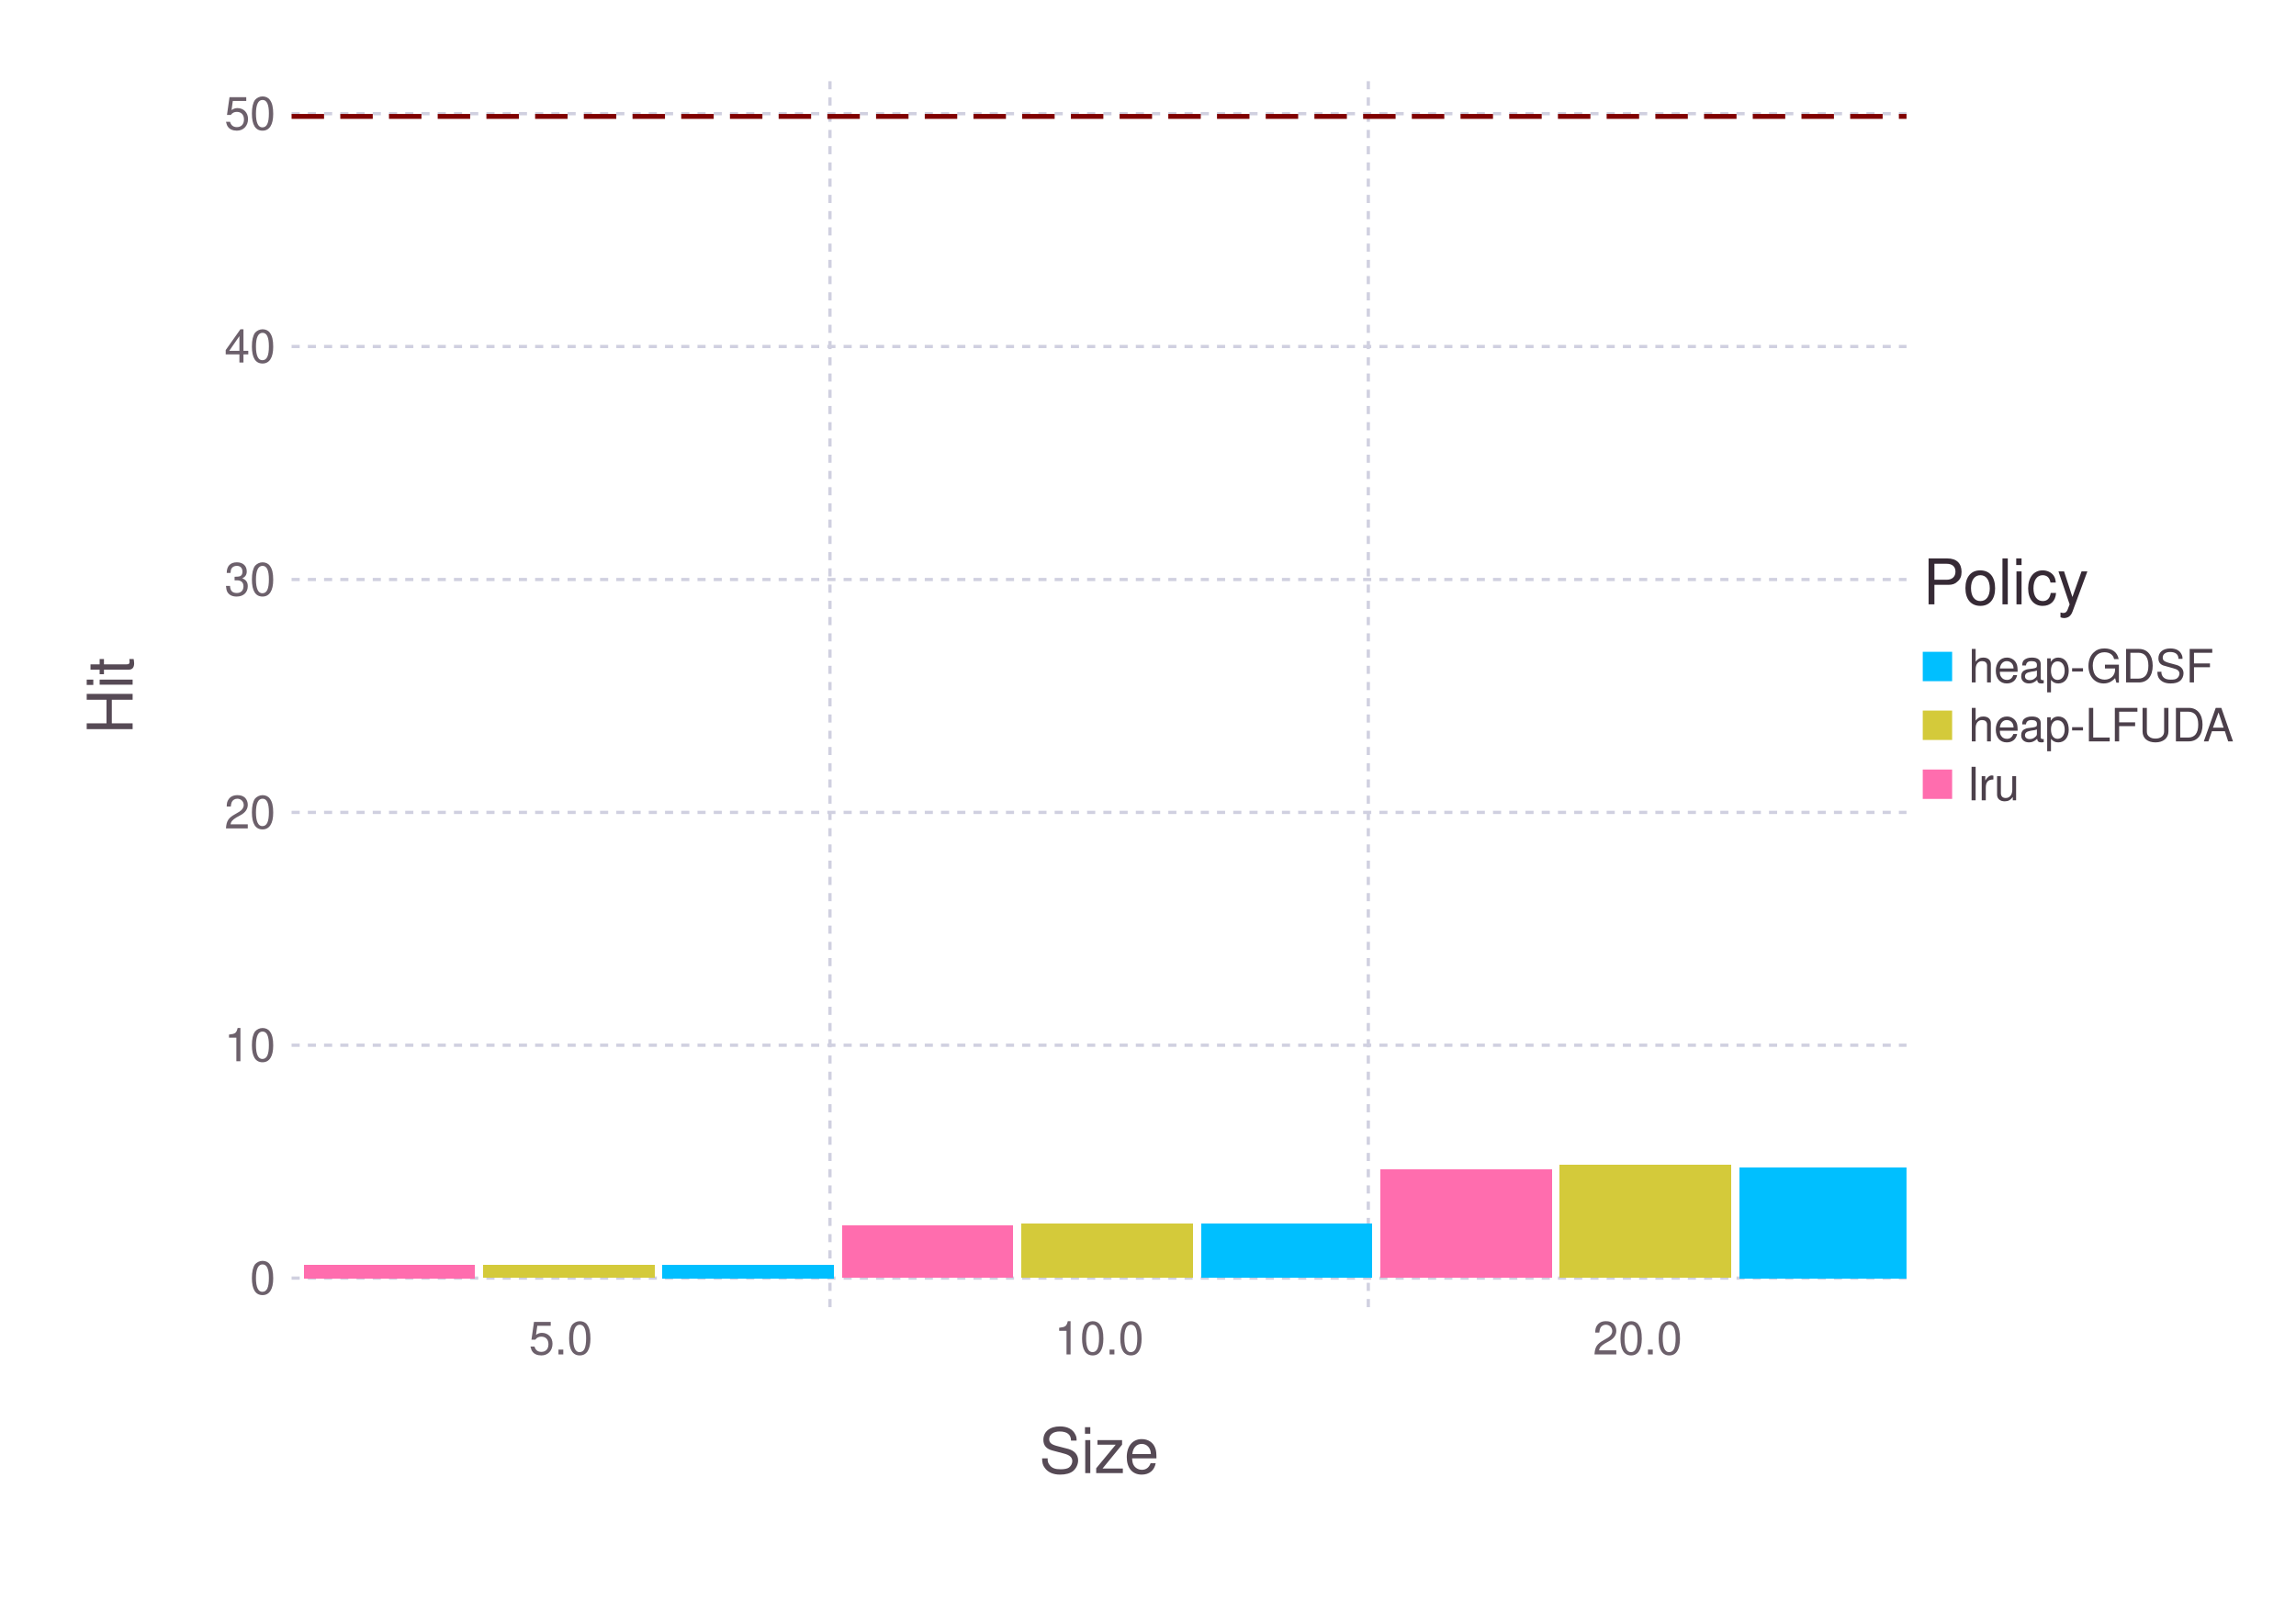
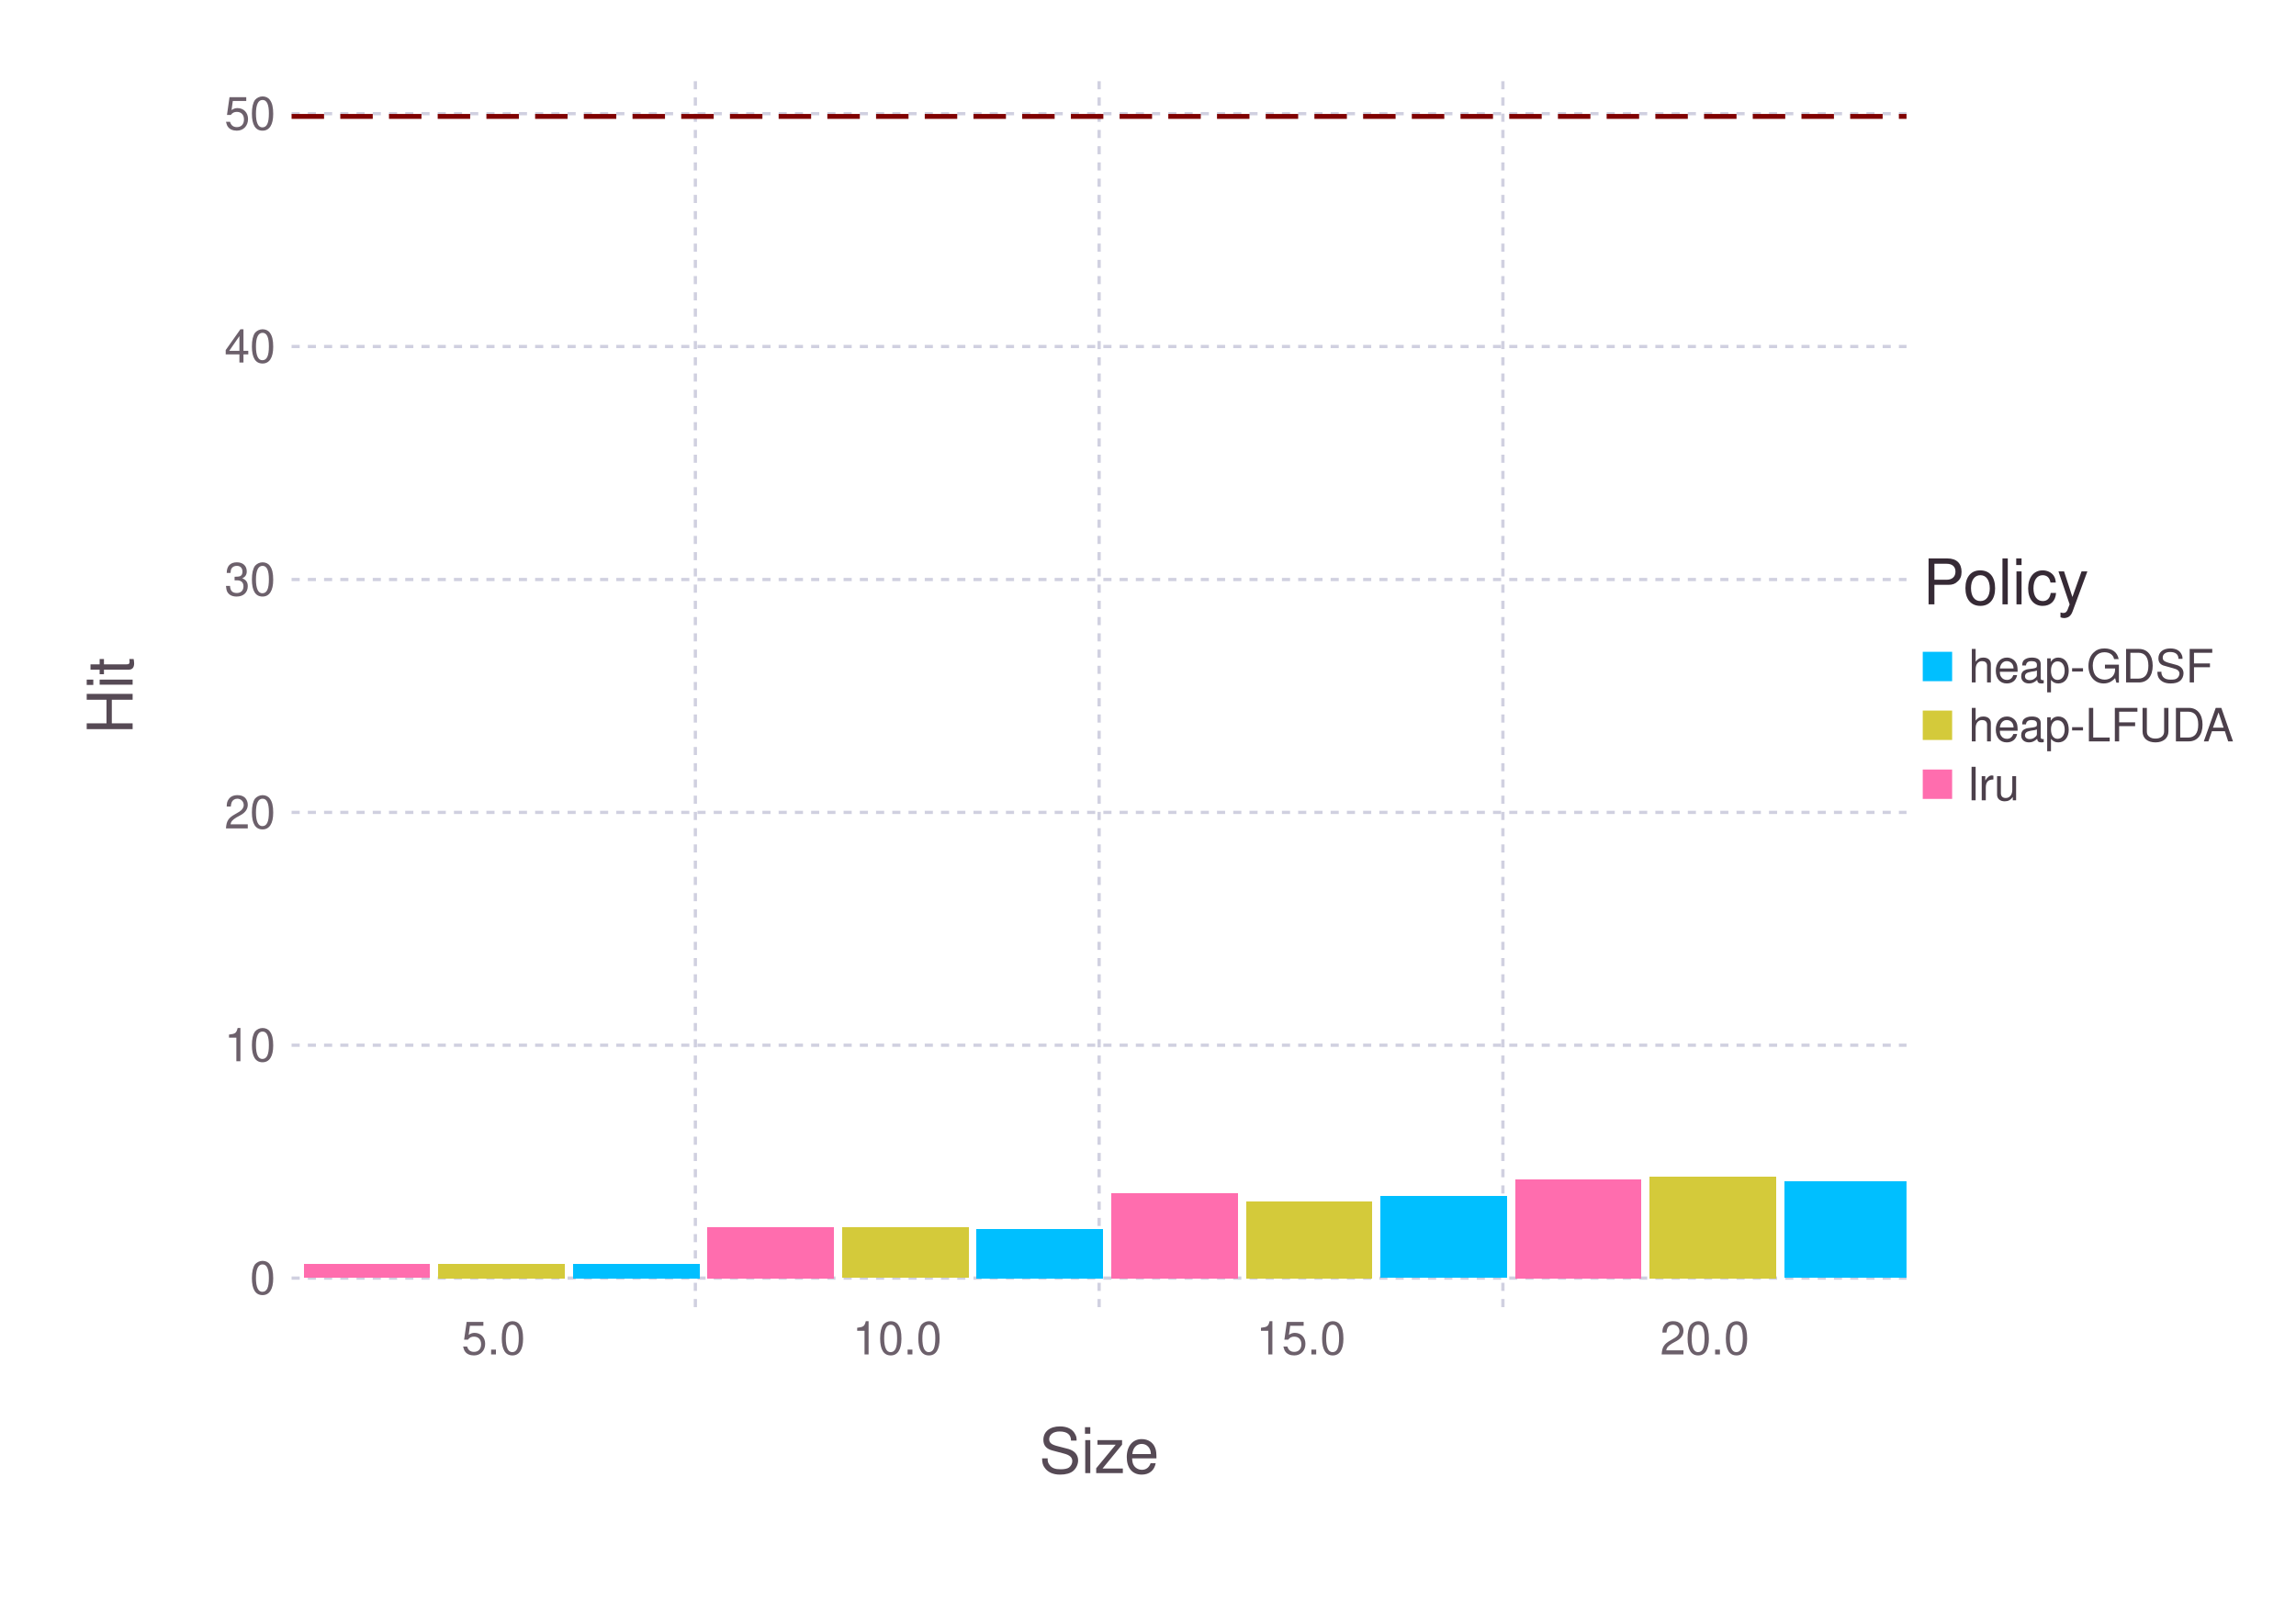
<svg xmlns="http://www.w3.org/2000/svg" version="1.2" width="141.42mm" height="100mm" viewBox="0 0 141.42 100" stroke="none" fill="#000000" stroke-width="0.3" font-size="3.88">
-   <g class="plotroot yscalable" id="img-1aabcc23-1">
-     <g font-size="3.88" font-family="'PT Sans','Helvetica Neue','Helvetica',sans-serif" fill="#564A55" stroke="#000000" stroke-opacity="0.000" id="img-1aabcc23-2">
+   <g class="plotroot yscalable" id="img-8e0a3502-1">
+     <g font-size="3.88" font-family="'PT Sans','Helvetica Neue','Helvetica',sans-serif" fill="#564A55" stroke="#000000" stroke-opacity="0.000" id="img-8e0a3502-2">
      <text x="67.7" y="88.39" text-anchor="middle" dy="0.6em">Size</text>
    </g>
-     <g class="guide xlabels" font-size="2.82" font-family="'PT Sans Caption','Helvetica Neue','Helvetica',sans-serif" fill="#6C606B" id="img-1aabcc23-3">
-       <text x="34.54" y="81.72" text-anchor="middle" dy="0.6em">5.0</text>
-       <text x="67.7" y="81.72" text-anchor="middle" dy="0.6em">10.0</text>
-       <text x="100.86" y="81.72" text-anchor="middle" dy="0.6em">20.0</text>
+     <g class="guide xlabels" font-size="2.82" font-family="'PT Sans Caption','Helvetica Neue','Helvetica',sans-serif" fill="#6C606B" id="img-8e0a3502-3">
+       <text x="30.39" y="81.72" text-anchor="middle" dy="0.6em">5.0</text>
+       <text x="55.26" y="81.72" text-anchor="middle" dy="0.6em">10.0</text>
+       <text x="80.13" y="81.72" text-anchor="middle" dy="0.6em">15.0</text>
+       <text x="105" y="81.72" text-anchor="middle" dy="0.6em">20.0</text>
    </g>
-     <g class="guide colorkey" id="img-1aabcc23-4">
-       <g fill="#4C404B" font-size="2.82" font-family="'PT Sans','Helvetica Neue','Helvetica',sans-serif" id="img-1aabcc23-5">
-         <text x="121.25" y="41.04" dy="0.35em" id="img-1aabcc23-6" class="color_heap-GDSF">heap-GDSF</text>
-         <text x="121.25" y="44.67" dy="0.35em" id="img-1aabcc23-7" class="color_heap-LFUDA">heap-LFUDA</text>
-         <text x="121.25" y="48.3" dy="0.35em" id="img-1aabcc23-8" class="color_lru">lru</text>
+     <g class="guide colorkey" id="img-8e0a3502-4">
+       <g fill="#4C404B" font-size="2.82" font-family="'PT Sans','Helvetica Neue','Helvetica',sans-serif" id="img-8e0a3502-5">
+         <text x="121.25" y="41.04" dy="0.35em" id="img-8e0a3502-6" class="color_heap-GDSF">heap-GDSF</text>
+         <text x="121.25" y="44.67" dy="0.35em" id="img-8e0a3502-7" class="color_heap-LFUDA">heap-LFUDA</text>
+         <text x="121.25" y="48.3" dy="0.35em" id="img-8e0a3502-8" class="color_lru">lru</text>
      </g>
-       <g stroke="#000000" stroke-opacity="0.000" id="img-1aabcc23-9">
-         <rect x="118.43" y="40.14" width="1.81" height="1.81" id="img-1aabcc23-10" fill="#00BFFF" class="color_heap-GDSF" />
-         <rect x="118.43" y="43.76" width="1.81" height="1.81" id="img-1aabcc23-11" fill="#D4CA3A" class="color_heap-LFUDA" />
-         <rect x="118.43" y="47.39" width="1.81" height="1.81" id="img-1aabcc23-12" fill="#FF6DAE" class="color_lru" />
+       <g stroke="#000000" stroke-opacity="0.000" id="img-8e0a3502-9">
+         <rect x="118.43" y="40.14" width="1.81" height="1.81" id="img-8e0a3502-10" class="color_heap-GDSF" fill="#00BFFF" />
+         <rect x="118.43" y="43.76" width="1.81" height="1.81" id="img-8e0a3502-11" class="color_heap-LFUDA" fill="#D4CA3A" />
+         <rect x="118.43" y="47.39" width="1.81" height="1.81" id="img-8e0a3502-12" class="color_lru" fill="#FF6DAE" />
      </g>
-       <g fill="#362A35" font-size="3.88" font-family="'PT Sans','Helvetica Neue','Helvetica',sans-serif" stroke="#000000" stroke-opacity="0.000" id="img-1aabcc23-13">
-         <text x="118.43" y="37.22" id="img-1aabcc23-14">Policy</text>
+       <g fill="#362A35" font-size="3.88" font-family="'PT Sans','Helvetica Neue','Helvetica',sans-serif" stroke="#000000" stroke-opacity="0.000" id="img-8e0a3502-13">
+         <text x="118.43" y="37.22" id="img-8e0a3502-14">Policy</text>
      </g>
    </g>
-     <g clip-path="url(#img-1aabcc23-15)">
-       <g id="img-1aabcc23-16">
-         <g pointer-events="visible" opacity="1" fill="#000000" fill-opacity="0.000" stroke="#000000" stroke-opacity="0.000" class="guide background" id="img-1aabcc23-17">
-           <rect x="17.96" y="5" width="99.48" height="75.72" id="img-1aabcc23-18" />
+     <g clip-path="url(#img-8e0a3502-15)">
+       <g id="img-8e0a3502-16">
+         <g pointer-events="visible" opacity="1" fill="#000000" fill-opacity="0.000" stroke="#000000" stroke-opacity="0.000" class="guide background" id="img-8e0a3502-17">
+           <rect x="17.96" y="5" width="99.48" height="75.72" id="img-8e0a3502-18" />
        </g>
-         <g class="guide ygridlines xfixed" stroke-dasharray="0.5,0.5" stroke-width="0.2" stroke="#D0D0E0" id="img-1aabcc23-19">
-           <path fill="none" d="M17.96,78.71 L 117.43 78.71" id="img-1aabcc23-20" />
-           <path fill="none" d="M17.96,64.37 L 117.43 64.37" id="img-1aabcc23-21" />
-           <path fill="none" d="M17.96,50.03 L 117.43 50.03" id="img-1aabcc23-22" />
-           <path fill="none" d="M17.96,35.69 L 117.43 35.69" id="img-1aabcc23-23" />
-           <path fill="none" d="M17.96,21.34 L 117.43 21.34" id="img-1aabcc23-24" />
-           <path fill="none" d="M17.96,7 L 117.43 7" id="img-1aabcc23-25" />
+         <g class="guide ygridlines xfixed" stroke-dasharray="0.5,0.5" stroke-width="0.2" stroke="#D0D0E0" id="img-8e0a3502-19">
+           <path fill="none" d="M17.96,78.71 L 117.43 78.71" id="img-8e0a3502-20" />
+           <path fill="none" d="M17.96,64.37 L 117.43 64.37" id="img-8e0a3502-21" />
+           <path fill="none" d="M17.96,50.03 L 117.43 50.03" id="img-8e0a3502-22" />
+           <path fill="none" d="M17.96,35.69 L 117.43 35.69" id="img-8e0a3502-23" />
+           <path fill="none" d="M17.96,21.34 L 117.43 21.34" id="img-8e0a3502-24" />
+           <path fill="none" d="M17.96,7 L 117.43 7" id="img-8e0a3502-25" />
        </g>
-         <g class="guide xgridlines yfixed" stroke-dasharray="0.5,0.5" stroke-width="0.2" stroke="#D0D0E0" id="img-1aabcc23-26">
-           <path fill="none" d="M51.12,5 L 51.12 80.72" id="img-1aabcc23-27" />
-           <path fill="none" d="M84.28,5 L 84.28 80.72" id="img-1aabcc23-28" />
+         <g class="guide xgridlines yfixed" stroke-dasharray="0.5,0.5" stroke-width="0.2" stroke="#D0D0E0" id="img-8e0a3502-26">
+           <path fill="none" d="M42.83,5 L 42.83 80.72" id="img-8e0a3502-27" />
+           <path fill="none" d="M67.7,5 L 67.7 80.72" id="img-8e0a3502-28" />
+           <path fill="none" d="M92.57,5 L 92.57 80.72" id="img-8e0a3502-29" />
        </g>
-         <g class="plotpanel" id="img-1aabcc23-29">
-           <g class="xfixed" id="img-1aabcc23-30">
-             <g stroke-dasharray="2,1" stroke-width="0.3" stroke="#800000" id="img-1aabcc23-31">
-               <path fill="none" d="M17.96,7.17 L 117.43 7.17" id="img-1aabcc23-32" />
+         <g class="plotpanel" id="img-8e0a3502-30">
+           <g class="xfixed" id="img-8e0a3502-31">
+             <g stroke-dasharray="2,1" stroke-width="0.3" stroke="#800000" id="img-8e0a3502-32">
+               <path fill="none" d="M17.96,7.17 L 117.43 7.17" id="img-8e0a3502-33" />
            </g>
          </g>
-           <g shape-rendering="crispEdges" stroke-width="0.3" id="img-1aabcc23-33">
-             <g stroke="#000000" stroke-opacity="0.000" class="geometry" id="img-1aabcc23-34">
-               <rect x="18.71" y="77.87" width="10.55" height="0.85" id="img-1aabcc23-35" fill="#FF6DAE" />
-               <rect x="51.87" y="75.48" width="10.55" height="3.23" id="img-1aabcc23-36" fill="#FF6DAE" />
-               <rect x="85.03" y="72.02" width="10.55" height="6.69" id="img-1aabcc23-37" fill="#FF6DAE" />
-               <rect x="29.76" y="77.9" width="10.55" height="0.81" id="img-1aabcc23-38" fill="#D4CA3A" />
-               <rect x="62.92" y="75.33" width="10.55" height="3.38" id="img-1aabcc23-39" fill="#D4CA3A" />
-               <rect x="96.08" y="71.74" width="10.55" height="6.97" id="img-1aabcc23-40" fill="#D4CA3A" />
-               <rect x="40.81" y="77.91" width="10.55" height="0.81" id="img-1aabcc23-41" fill="#00BFFF" />
-               <rect x="73.97" y="75.34" width="10.55" height="3.37" id="img-1aabcc23-42" fill="#00BFFF" />
-               <rect x="107.13" y="71.88" width="10.55" height="6.84" id="img-1aabcc23-43" fill="#00BFFF" />
+           <g shape-rendering="crispEdges" stroke-width="0.3" id="img-8e0a3502-34">
+             <g stroke="#000000" stroke-opacity="0.000" class="geometry" id="img-8e0a3502-35">
+               <rect x="18.71" y="77.82" width="7.79" height="0.89" id="img-8e0a3502-36" fill="#FF6DAE" />
+               <rect x="43.58" y="75.6" width="7.79" height="3.12" id="img-8e0a3502-37" fill="#FF6DAE" />
+               <rect x="68.45" y="73.51" width="7.79" height="5.21" id="img-8e0a3502-38" fill="#FF6DAE" />
+               <rect x="93.32" y="72.66" width="7.79" height="6.06" id="img-8e0a3502-39" fill="#FF6DAE" />
+               <rect x="27" y="77.84" width="7.79" height="0.88" id="img-8e0a3502-40" fill="#D4CA3A" />
+               <rect x="51.87" y="75.56" width="7.79" height="3.15" id="img-8e0a3502-41" fill="#D4CA3A" />
+               <rect x="76.74" y="73.97" width="7.79" height="4.75" id="img-8e0a3502-42" fill="#D4CA3A" />
+               <rect x="101.61" y="72.48" width="7.79" height="6.24" id="img-8e0a3502-43" fill="#D4CA3A" />
+               <rect x="35.29" y="77.82" width="7.79" height="0.9" id="img-8e0a3502-44" fill="#00BFFF" />
+               <rect x="60.16" y="75.69" width="7.79" height="3.03" id="img-8e0a3502-45" fill="#00BFFF" />
+               <rect x="85.03" y="73.63" width="7.79" height="5.08" id="img-8e0a3502-46" fill="#00BFFF" />
+               <rect x="109.89" y="72.77" width="7.79" height="5.94" id="img-8e0a3502-47" fill="#00BFFF" />
            </g>
          </g>
        </g>
      </g>
    </g>
-     <g class="guide ylabels" font-size="2.82" font-family="'PT Sans Caption','Helvetica Neue','Helvetica',sans-serif" fill="#6C606B" id="img-1aabcc23-44">
-       <text x="16.96" y="78.71" text-anchor="end" dy="0.35em" id="img-1aabcc23-45">0</text>
-       <text x="16.96" y="64.37" text-anchor="end" dy="0.35em" id="img-1aabcc23-46">10</text>
-       <text x="16.96" y="50.03" text-anchor="end" dy="0.35em" id="img-1aabcc23-47">20</text>
-       <text x="16.96" y="35.69" text-anchor="end" dy="0.35em" id="img-1aabcc23-48">30</text>
-       <text x="16.96" y="21.34" text-anchor="end" dy="0.35em" id="img-1aabcc23-49">40</text>
-       <text x="16.96" y="7" text-anchor="end" dy="0.35em" id="img-1aabcc23-50">50</text>
+     <g class="guide ylabels" font-size="2.82" font-family="'PT Sans Caption','Helvetica Neue','Helvetica',sans-serif" fill="#6C606B" id="img-8e0a3502-48">
+       <text x="16.96" y="78.71" text-anchor="end" dy="0.35em" id="img-8e0a3502-49">0</text>
+       <text x="16.96" y="64.37" text-anchor="end" dy="0.35em" id="img-8e0a3502-50">10</text>
+       <text x="16.96" y="50.03" text-anchor="end" dy="0.35em" id="img-8e0a3502-51">20</text>
+       <text x="16.96" y="35.69" text-anchor="end" dy="0.35em" id="img-8e0a3502-52">30</text>
+       <text x="16.96" y="21.34" text-anchor="end" dy="0.35em" id="img-8e0a3502-53">40</text>
+       <text x="16.96" y="7" text-anchor="end" dy="0.35em" id="img-8e0a3502-54">50</text>
    </g>
-     <g font-size="3.88" font-family="'PT Sans','Helvetica Neue','Helvetica',sans-serif" fill="#564A55" stroke="#000000" stroke-opacity="0.000" id="img-1aabcc23-51">
-       <text x="8.81" y="40.86" text-anchor="middle" dy="0.35em" transform="rotate(-90, 8.81, 42.86)" id="img-1aabcc23-52">Hit</text>
+     <g font-size="3.88" font-family="'PT Sans','Helvetica Neue','Helvetica',sans-serif" fill="#564A55" stroke="#000000" stroke-opacity="0.000" id="img-8e0a3502-55">
+       <text x="8.81" y="40.86" text-anchor="middle" dy="0.35em" transform="rotate(-90, 8.81, 42.86)" id="img-8e0a3502-56">Hit</text>
    </g>
  </g>
  <defs>
-     <clipPath id="img-1aabcc23-15">
+     <clipPath id="img-8e0a3502-15">
      <path d="M17.96,5 L 117.43 5 117.43 80.72 17.96 80.72" />
    </clipPath>
  </defs>
</svg>
